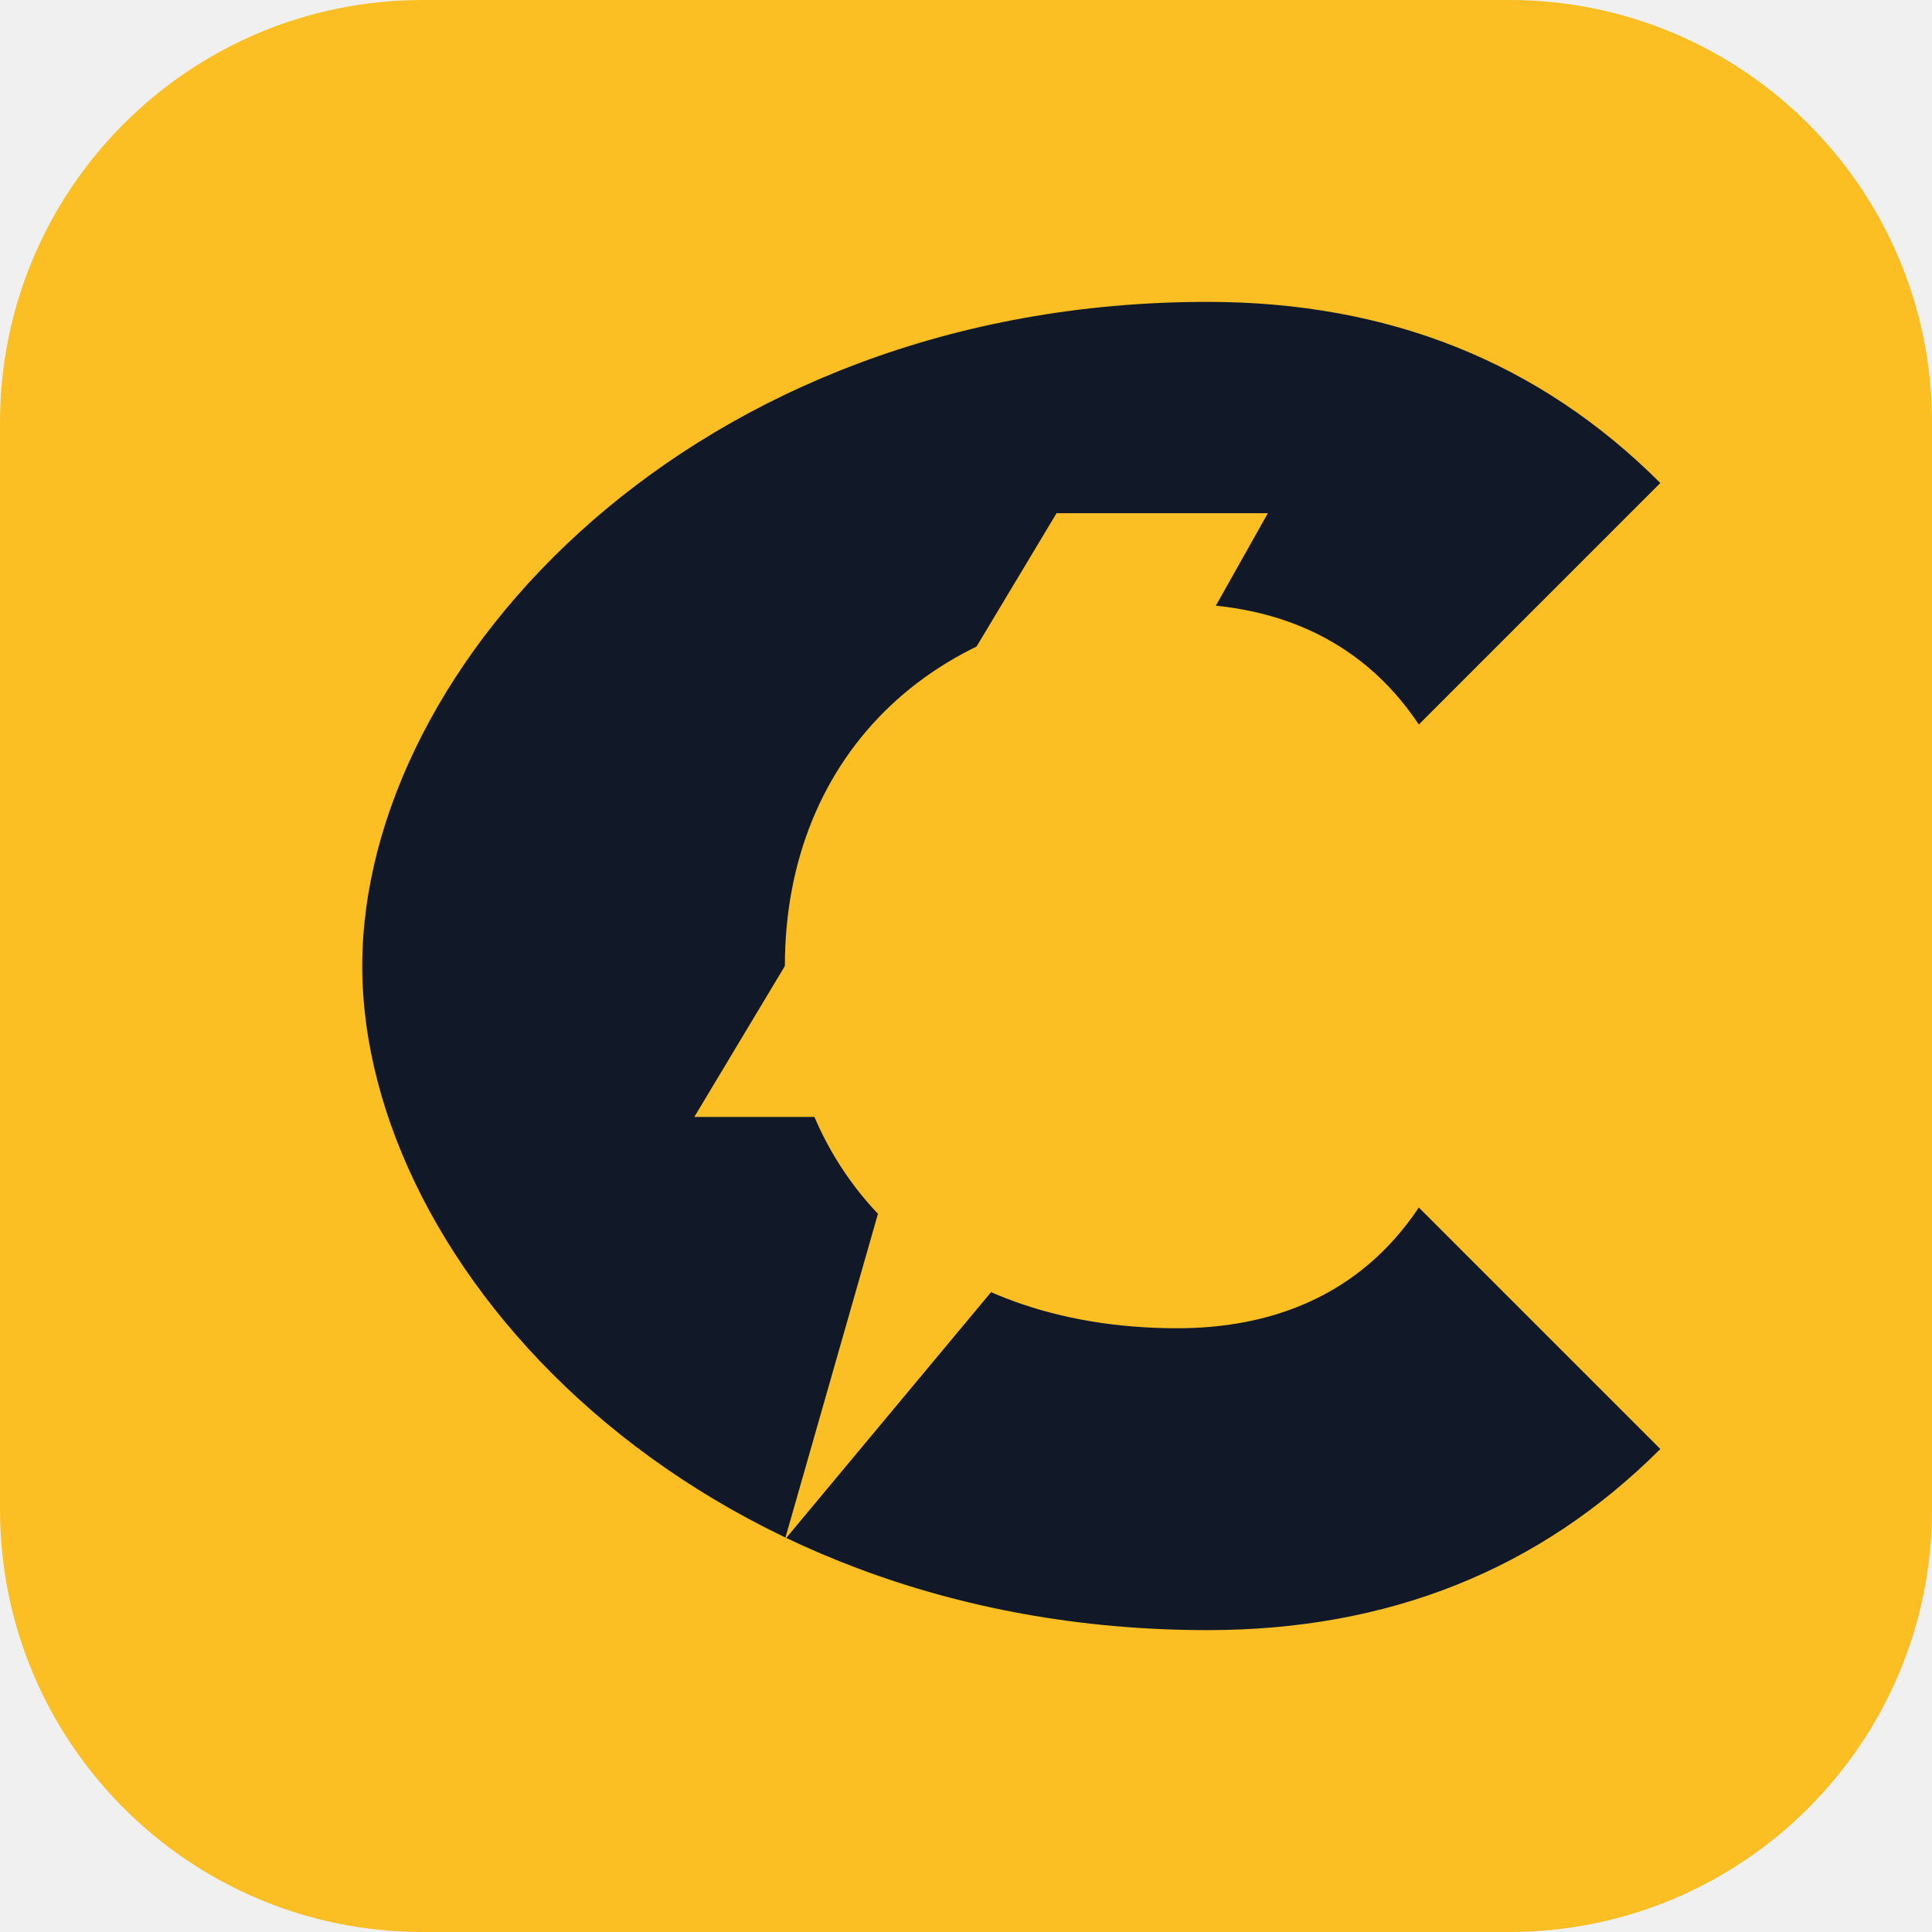
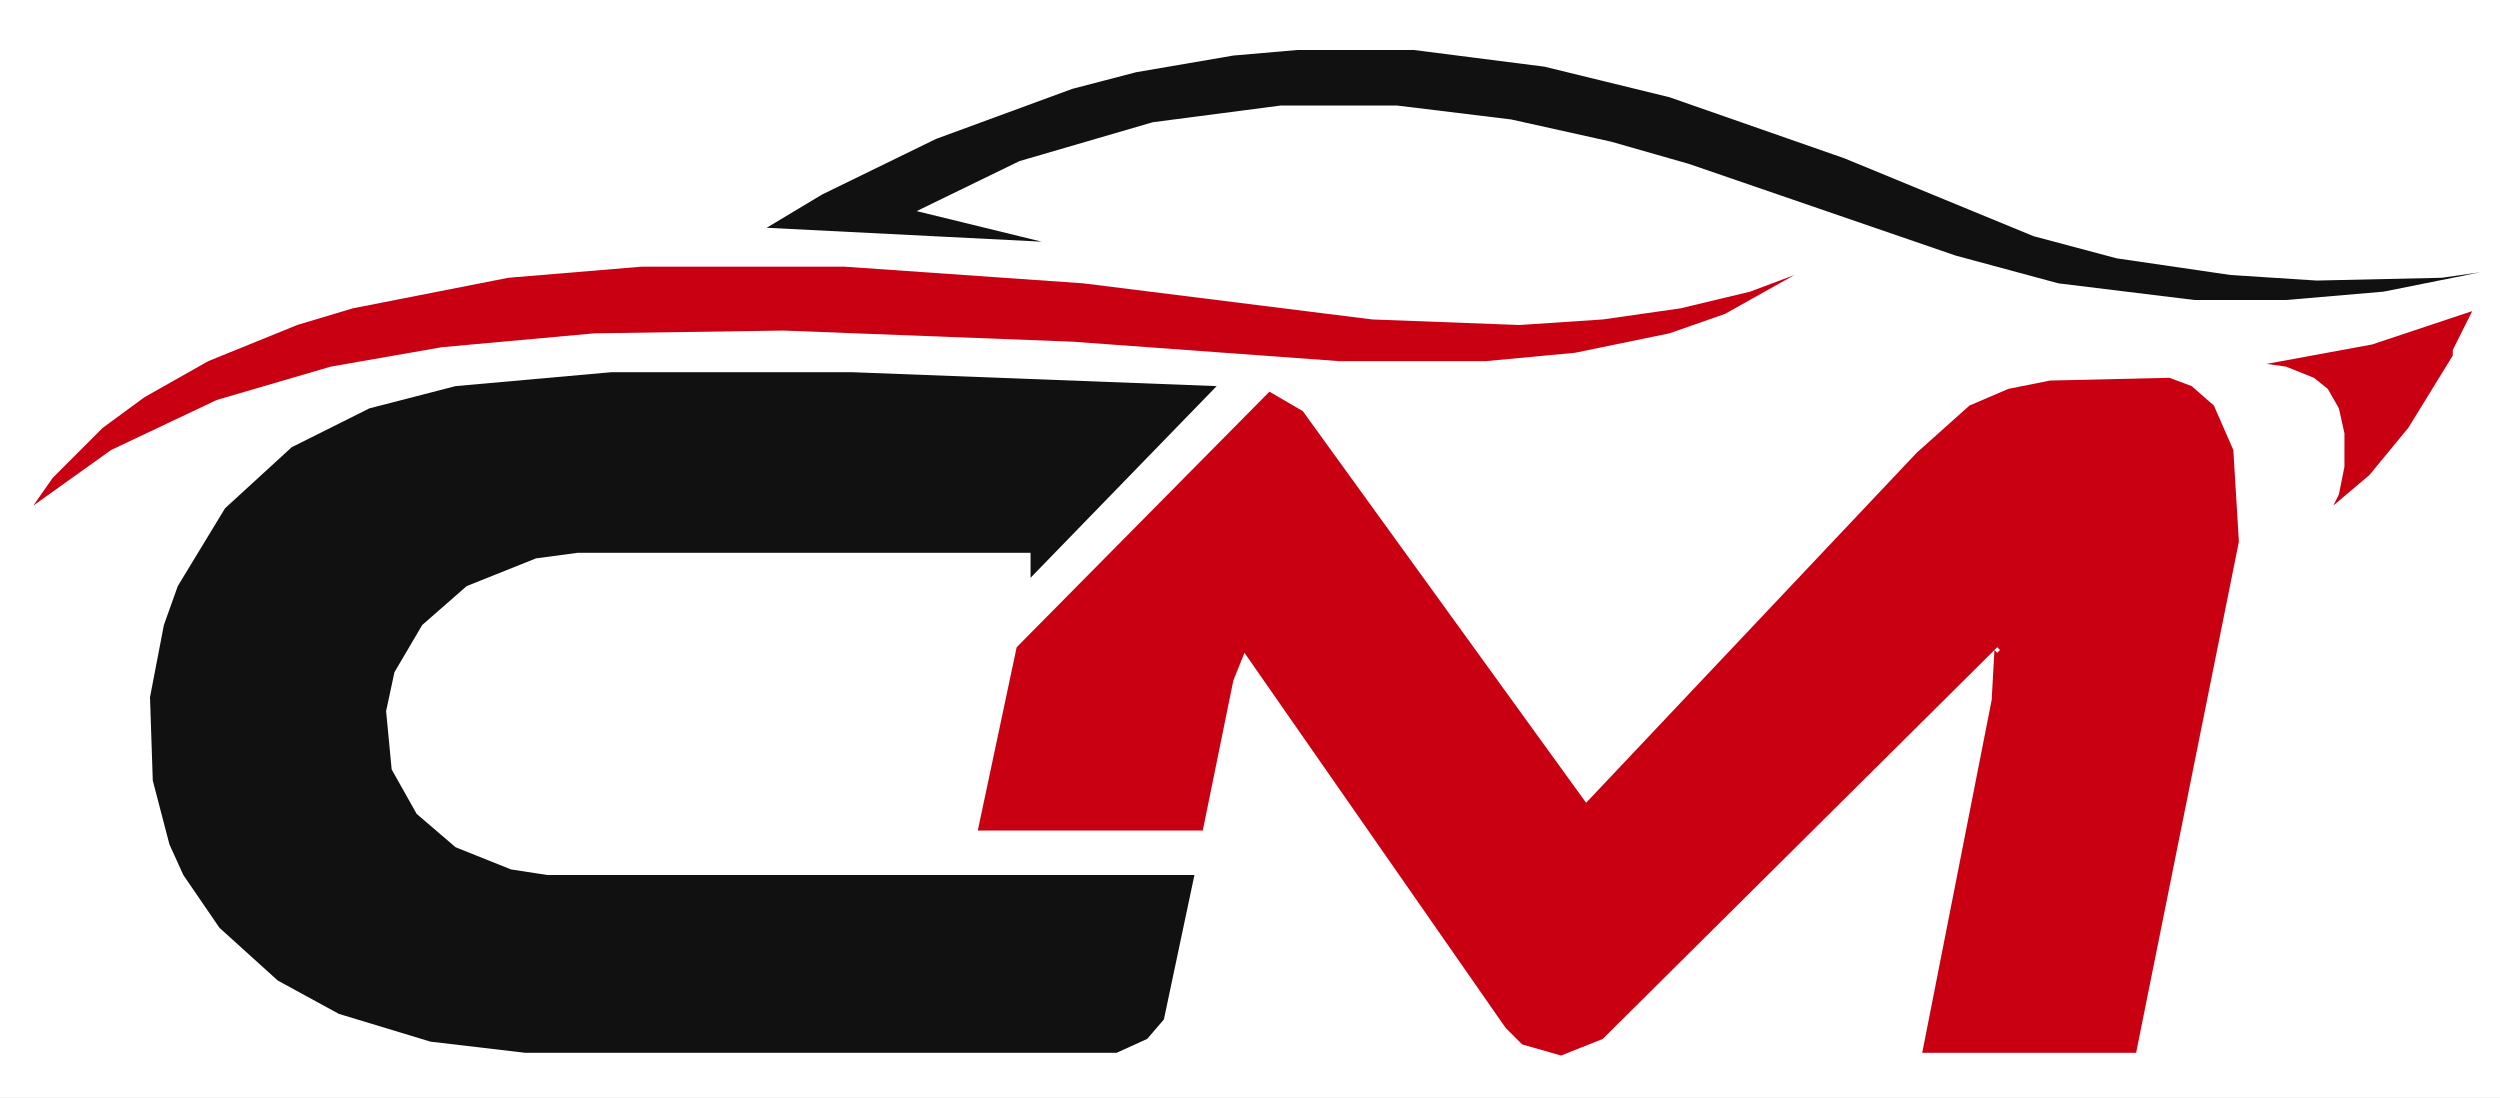
- <svg xmlns="http://www.w3.org/2000/svg" width="64" height="64" viewBox="0 0 64 64" role="img" aria-label="Carvion Motors">
-   <rect width="64" height="64" rx="14" fill="#fbbf24" />
-   <path d="M47 16c-4-4-9-6-15-6-17 0-28 12-28 22s11 22 28 22c6 0 11-2 15-6l-8-8c-2 3-5 4-8 4-8 0-13-5-13-12s5-12 13-12c3 0 6 1 8 4z" fill="#111827" transform="translate(8 0)" />
-   <path d="M35 17h7L33 33h8L26 51l4-14h-7z" fill="#fbbf24" />
+ <svg xmlns="http://www.w3.org/2000/svg" viewBox="0 0 900 395" width="900" height="395">
+   <rect width="900" height="395" fill="#fff" />
+   <path fill="#111111" fill-rule="evenodd" d="M 64,211 L 59,225 L 54,251 L 55,281 L 61,304 L 66,315 L 79,334 L 100,353 L 122,365 L 155,375 L 189,379 L 402,379 L 413,374 L 419,367 L 430,315 L 197,315 L 184,313 L 164,305 L 150,293 L 141,277 L 139,256 L 142,242 L 152,225 L 168,211 L 193,201 L 208,199 L 371,199 L 371,208 L 438,139 L 307,134 L 220,134 L 164,139 L 133,147 L 105,161 L 81,183 Z M 276,82 L 375,87 L 330,76 L 367,58 L 415,44 L 461,38 L 503,38 L 544,43 L 580,51 L 608,59 L 704,92 L 741,102 L 790,108 L 823,108 L 858,105 L 893,98 L 879,100 L 834,101 L 803,99 L 762,93 L 732,85 L 664,57 L 601,35 L 556,24 L 509,18 L 467,18 L 444,20 L 409,26 L 386,32 L 337,50 L 296,70 Z" />
+   <path fill="#c90012" fill-rule="evenodd" d="M 804,162 L 797,146 L 789,139 L 781,136 L 738,137 L 723,140 L 709,146 L 690,163 L 571,289 L 469,148 L 457,141 L 366,233 L 352,299 L 433,299 L 444,245 L 448,235 L 542,370 L 548,376 L 562,380 L 577,374 L 718,234 L 717,252 L 692,379 L 769,379 L 806,195 Z M 718,234 L 719,233 L 720,234 L 719,235 Z M 890,112 L 854,124 L 816,131 L 823,132 L 833,136 L 838,140 L 842,147 L 844,156 L 844,168 L 842,178 L 840,182 L 853,171 L 867,154 L 883,128 L 883,126 Z M 12,182 L 40,162 L 78,144 L 119,132 L 159,125 L 214,120 L 282,119 L 386,123 L 482,130 L 535,130 L 567,127 L 601,120 L 621,113 L 646,99 L 630,105 L 605,111 L 577,115 L 547,117 L 494,115 L 390,102 L 304,96 L 231,96 L 183,100 L 127,111 L 107,117 L 75,130 L 52,143 L 37,154 L 19,172 Z" />
</svg>
